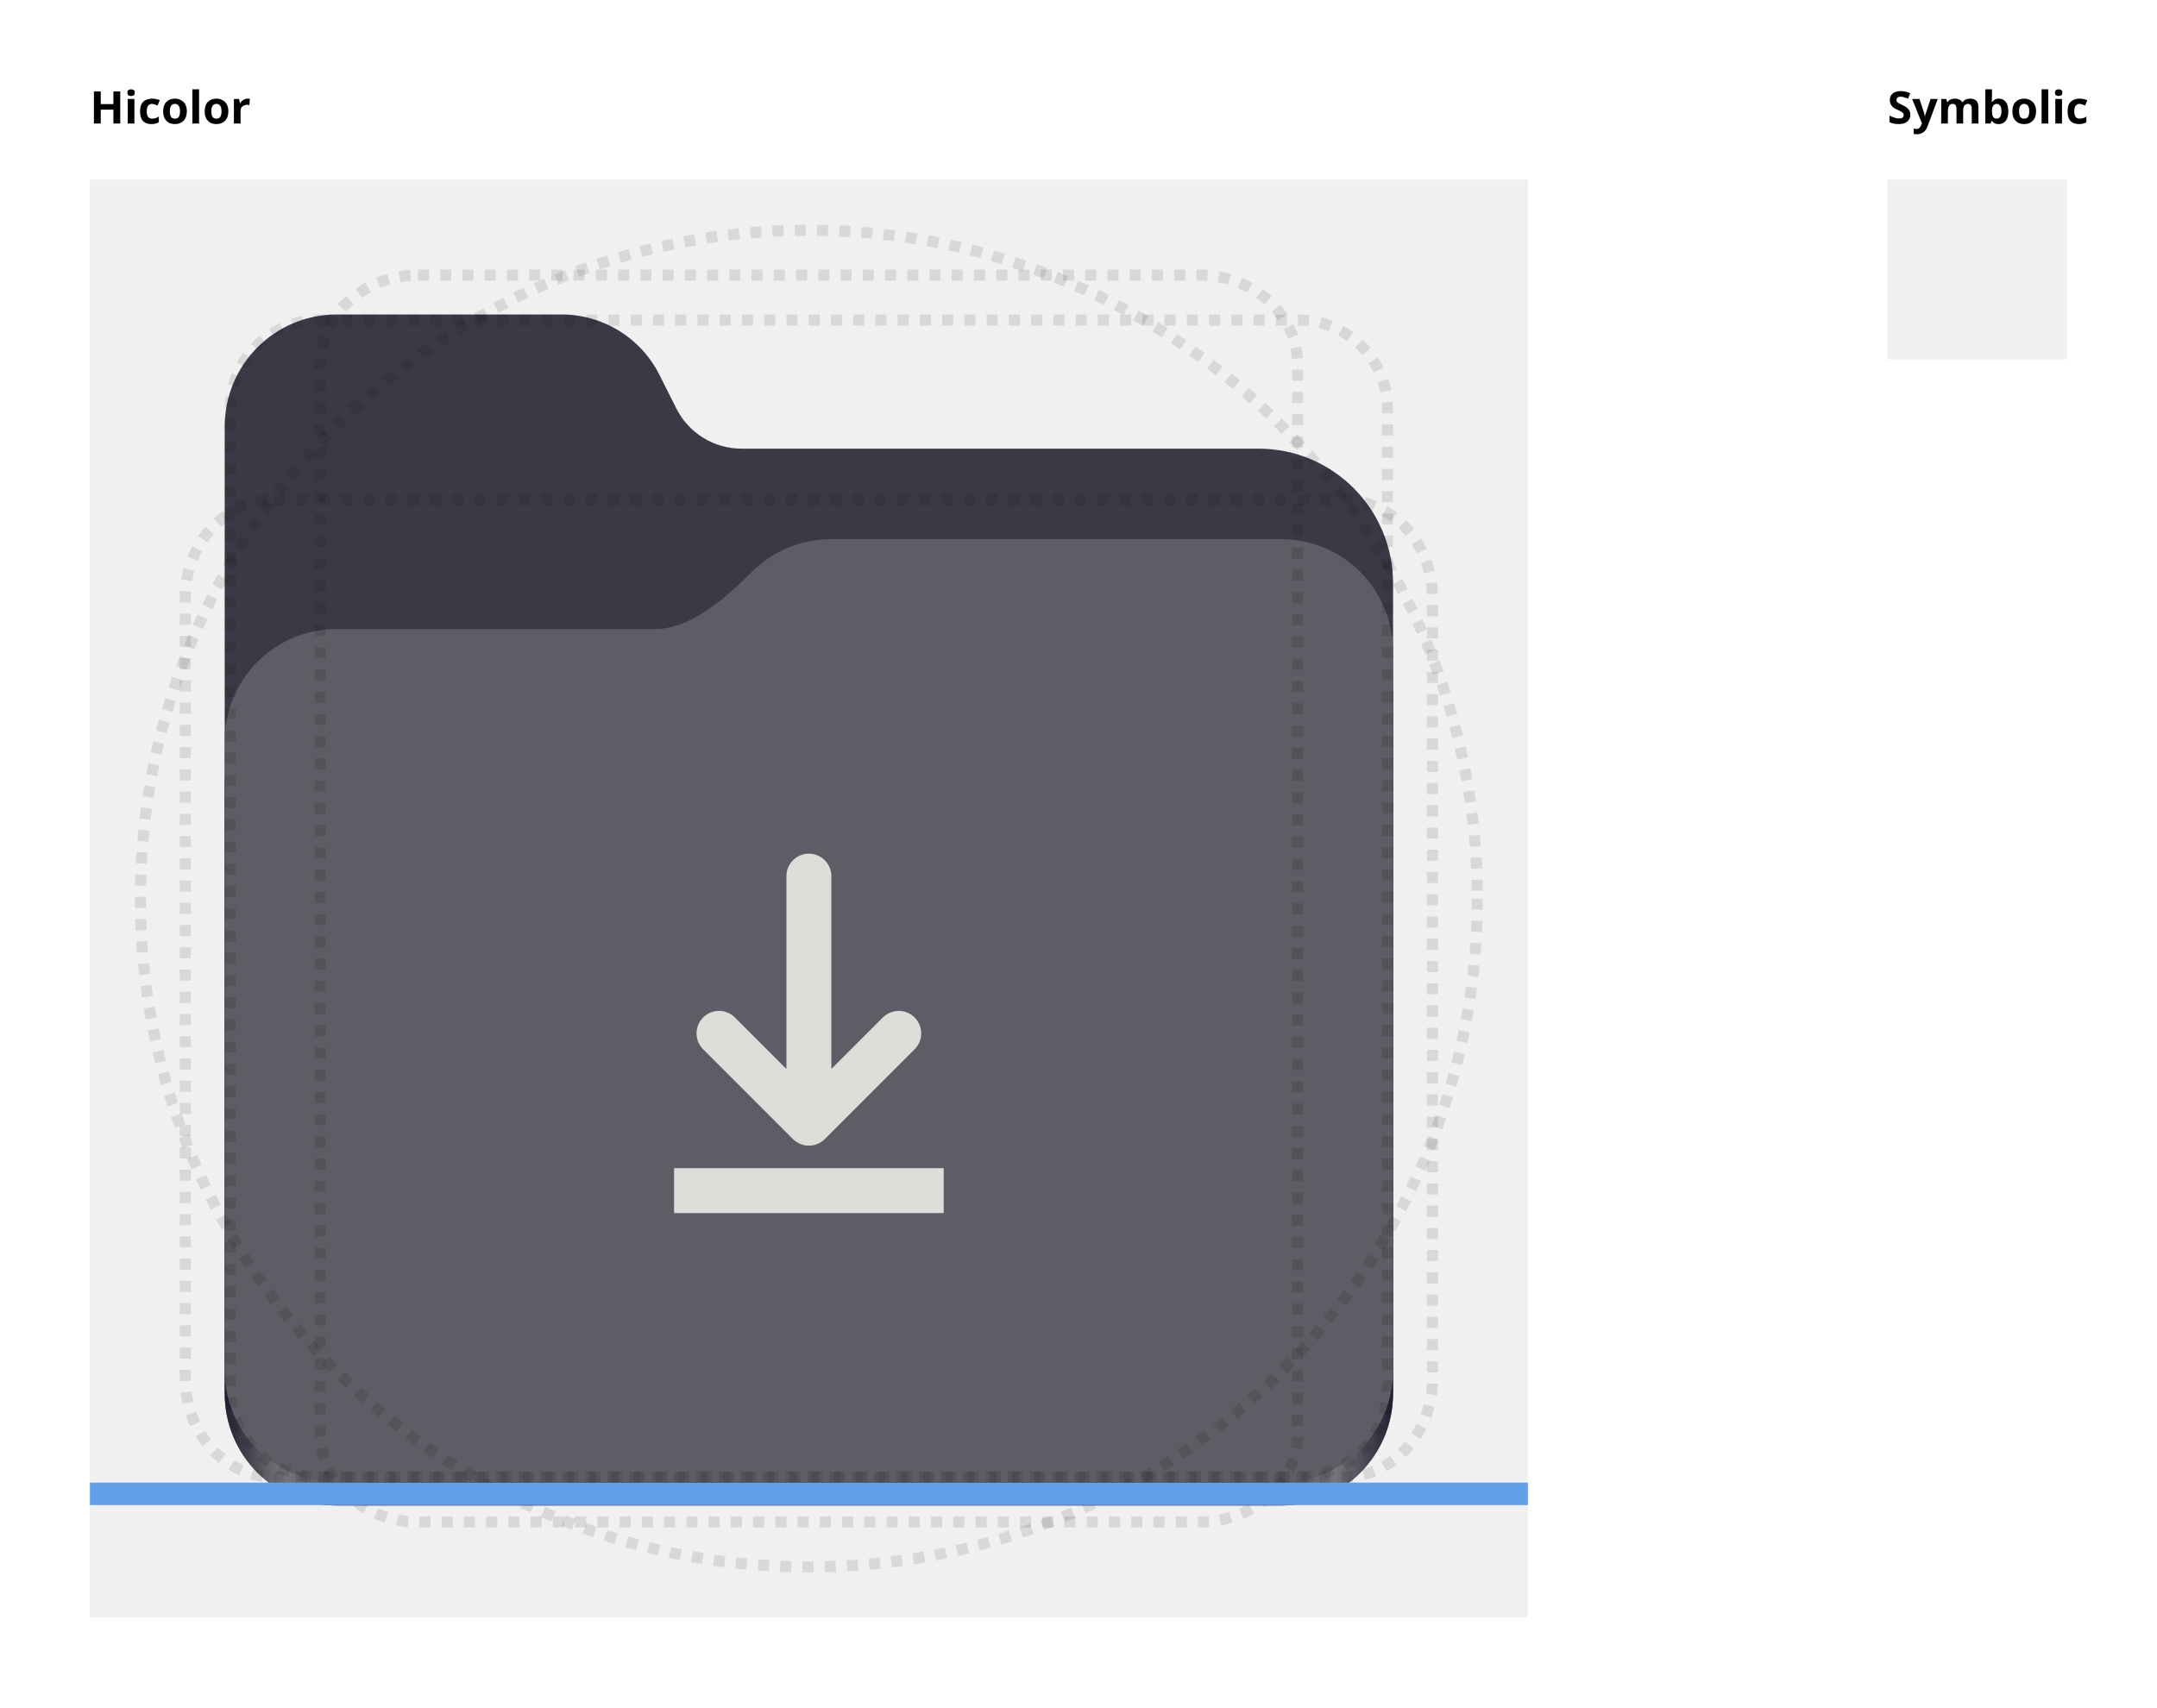
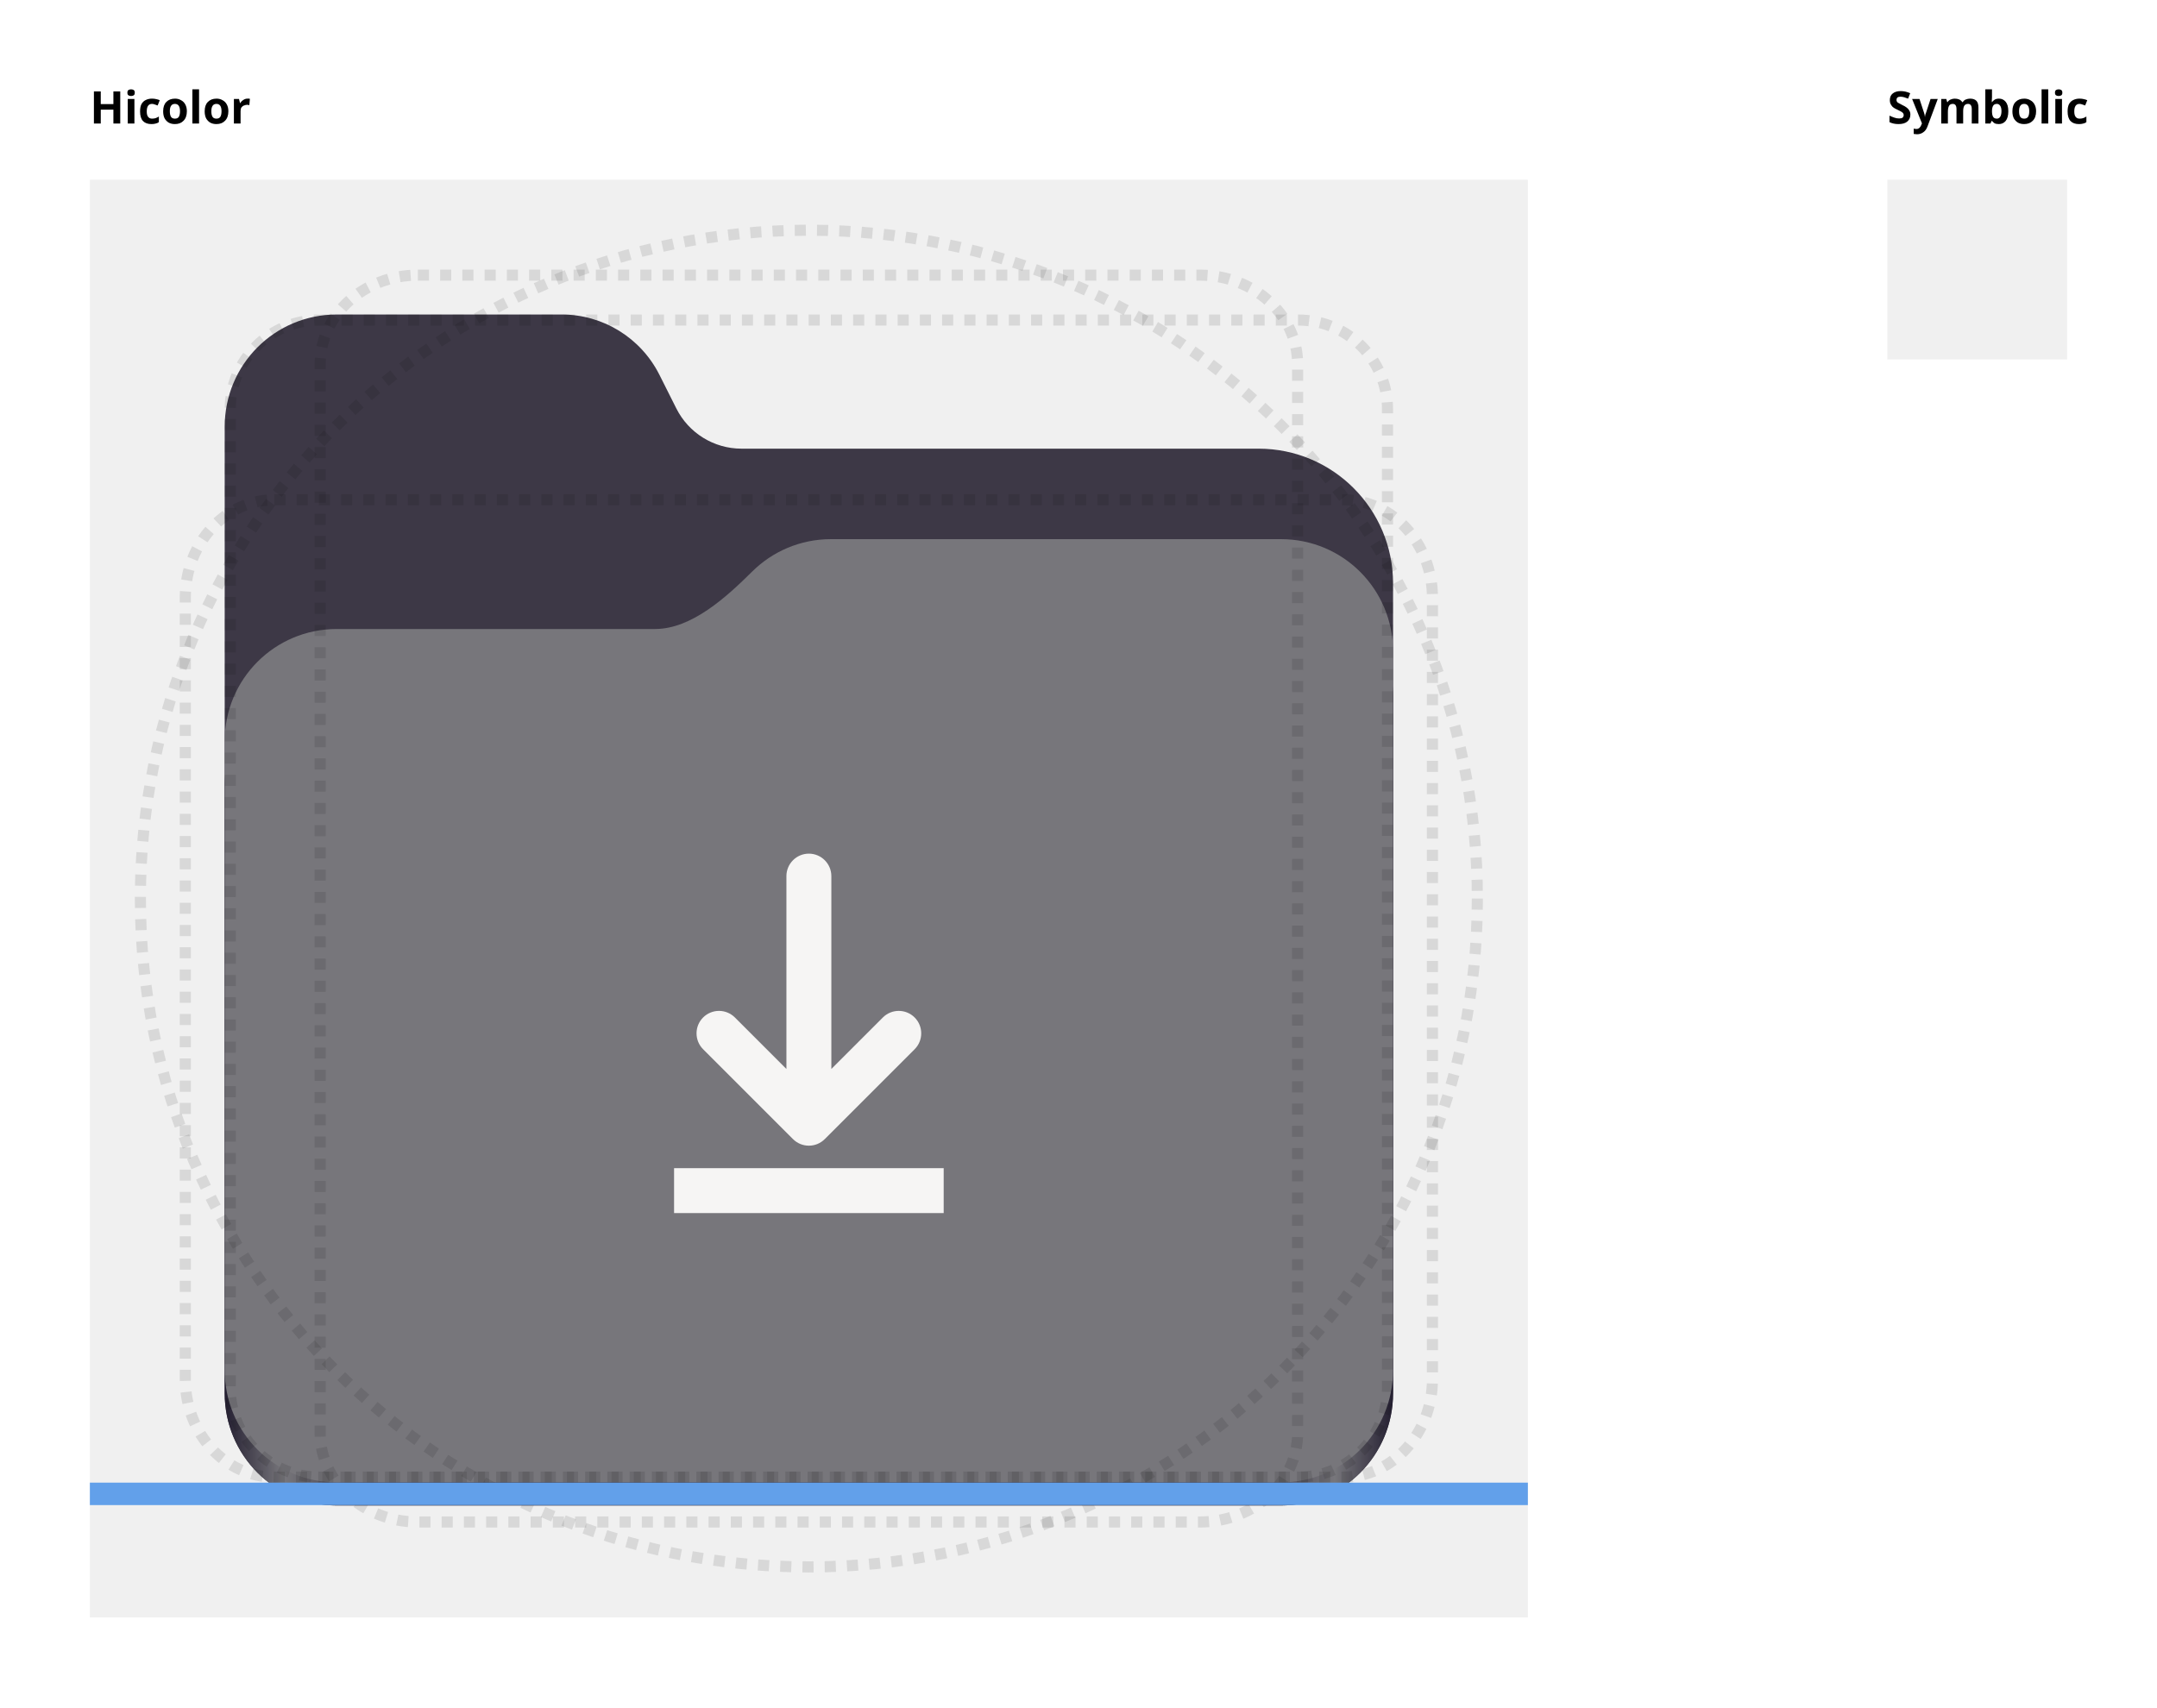
<svg xmlns="http://www.w3.org/2000/svg" xmlns:xlink="http://www.w3.org/1999/xlink" width="192" height="152" id="svg11300" version="1.0" style="display:inline;enable-background:new" viewBox="0 0 192 152" xml:space="preserve">
  <defs id="defs3">
    <linearGradient y2="236" x2="96" y1="236" x1="32" gradientTransform="translate(604.8168,170.5864)" gradientUnits="userSpaceOnUse" id="linearGradient1099" xlink:href="#linearGradient1036" />
    <linearGradient id="linearGradient1036">
      <stop id="stop1032" offset="0" style="stop-color:#d5d3cf;stop-opacity:1;" />
      <stop id="stop1034" offset="1" style="stop-color:#f6f5f4;stop-opacity:1" />
    </linearGradient>
    <radialGradient r="32" fy="-76" fx="-244" cy="-76" cx="-244" gradientTransform="matrix(0.8833333,0,0,0.8833333,-460.3502,463.1197)" gradientUnits="userSpaceOnUse" id="radialGradient1103" xlink:href="#linearGradient1069" />
    <linearGradient id="linearGradient1069">
      <stop id="stop1065" offset="0" style="stop-color:#d5d3cf;stop-opacity:1" />
      <stop id="stop1067-1" offset="1" style="stop-color:#949390;stop-opacity:1" />
    </linearGradient>
    <linearGradient gradientUnits="userSpaceOnUse" y2="232" x2="64" y1="262.5" x1="64" id="linearGradient1027" xlink:href="#linearGradient1025" gradientTransform="translate(-470.5864,432.8168)" />
    <linearGradient id="linearGradient1025">
      <stop id="stop1021" offset="0" style="stop-color:#9a9996;stop-opacity:1" />
      <stop id="stop1023" offset="1" style="stop-color:#77767b;stop-opacity:1" />
    </linearGradient>
    <clipPath clipPathUnits="userSpaceOnUse" id="clipPath1609-7">
      <path id="path1611-5" d="m 252,116 28,-28 v -8 h -36 v 36 z" style="fill:#e74747;stroke:none;stroke-width:0.25px;stroke-linecap:butt;stroke-linejoin:miter;stroke-opacity:1" />
    </clipPath>
    <linearGradient id="linearGradient1697">
-       <stop id="stop1685" offset="0" style="stop-color:#deddda;stop-opacity:1" />
+       <stop id="stop1685" offset="0" style="stop-color:#f6f5f4;stop-opacity:1" />
      <stop style="stop-color:#eeeeec;stop-opacity:1" offset="0.045" id="stop1687" />
-       <stop id="stop1689" offset="0.091" style="stop-color:#deddda;stop-opacity:1" />
-       <stop style="stop-color:#deddda;stop-opacity:1" offset="0.909" id="stop1691" />
+       <stop id="stop1689" offset="0.091" style="stop-color:#f6f5f4;stop-opacity:1" />
+       <stop style="stop-color:#f6f5f4;stop-opacity:1" offset="0.909" id="stop1691" />
      <stop id="stop1693" offset="0.955" style="stop-color:#eeeeec;stop-opacity:1" />
      <stop id="stop1695" offset="1" style="stop-color:#c0bfbc;stop-opacity:1" />
    </linearGradient>
    <clipPath clipPathUnits="userSpaceOnUse" id="clipPath1289">
      <path style="display:inline;opacity:1;vector-effect:none;fill:none;fill-opacity:1;stroke:#000000;stroke-width:4;stroke-linecap:round;stroke-linejoin:round;stroke-miterlimit:4;stroke-dasharray:none;stroke-dashoffset:0;stroke-opacity:1;marker:none;marker-start:none;marker-mid:none;marker-end:none;paint-order:normal;enable-background:new" d="m 64,-148 h 64 l 64,-64 64,64 h 192 c 17.728,0 32,14.272 32,32 v 288 c 0,17.728 -14.272,32 -32,32 H 256 l -64,-64 -64,64 H 64 C 46.272,204 32,189.728 32,172 v -288 c 0,-17.728 14.409,-34.199 32,-32 z" id="path1291" />
    </clipPath>
    <linearGradient id="paint3_linear-2-6-5" x2="1" gradientUnits="userSpaceOnUse" gradientTransform="matrix(0,6,-12,0,-64,209.9969)">
      <stop stop-color="#C01C27" id="stop91-0-7-4" />
      <stop offset="1" stop-color="#E01B24" id="stop93-2-5-7" />
    </linearGradient>
    <clipPath clipPathUnits="userSpaceOnUse" id="clipPath1609">
      <path id="path1611" d="m 252,116 28,-28 v -8 h -36 v 36 z" style="fill:#e74747;stroke:none;stroke-width:0.25px;stroke-linecap:butt;stroke-linejoin:miter;stroke-opacity:1" />
    </clipPath>
    <clipPath clipPathUnits="userSpaceOnUse" id="clipath_lpe_path-effect1303">
      <circle style="font-variation-settings:normal;display:block;opacity:1;vector-effect:none;fill:#77767b;fill-opacity:1;stroke:none;stroke-width:5.043;stroke-linecap:round;stroke-linejoin:miter;stroke-miterlimit:4;stroke-dasharray:none;stroke-dashoffset:0;stroke-opacity:1;marker:none;marker-start:none;marker-mid:none;marker-end:none;paint-order:normal;stop-color:#000000;stop-opacity:1" id="circle1305" cx="541.884" cy="647.726" r="73.976" />
    </clipPath>
    <linearGradient id="linearGradient1349">
      <stop style="stop-color:#9d9da1;stop-opacity:1" offset="0" id="stop1345" />
      <stop style="stop-color:#77767b;stop-opacity:0.95" offset="1" id="stop1347" />
    </linearGradient>
    <linearGradient id="linearGradient5980">
      <stop id="stop5978" offset="0" style="stop-color:#3d3846;stop-opacity:0;" />
      <stop id="stop5976" offset="1" style="stop-color:#3d3846;stop-opacity:0.252" />
    </linearGradient>
    <linearGradient id="linearGradient4117">
      <stop style="stop-color:#eae9e7;stop-opacity:1" offset="0" id="stop4111" />
      <stop id="stop4113" offset="0.649" style="stop-color:#b5b3ad;stop-opacity:1" />
      <stop style="stop-color:#fcfcfc;stop-opacity:1" offset="1" id="stop4115" />
    </linearGradient>
    <linearGradient id="linearGradient5477">
      <stop style="stop-color:#cacac9;stop-opacity:1" offset="0" id="stop5469" />
      <stop id="stop5471" offset="0.311" style="stop-color:#b0aeab;stop-opacity:0.941" />
      <stop style="stop-color:#6c6b66;stop-opacity:0.949" offset="0.688" id="stop5473" />
      <stop style="stop-color:#d6d6d4;stop-opacity:0.966" offset="1" id="stop5475" />
    </linearGradient>
    <linearGradient id="linearGradient6142">
      <stop style="stop-color:#ffffff;stop-opacity:1;" offset="0" id="stop6138" />
      <stop style="stop-color:#ffffff;stop-opacity:0;" offset="1" id="stop6140" />
    </linearGradient>
    <radialGradient xlink:href="#linearGradient1349" id="radialGradient783" gradientUnits="userSpaceOnUse" gradientTransform="matrix(0.9825404,0,0,0.9825404,-1.711874,16.29163)" cx="81.936" cy="33.185" fx="81.936" fy="33.185" r="57.276" />
    <radialGradient xlink:href="#linearGradient5980" id="radialGradient791" gradientUnits="userSpaceOnUse" gradientTransform="matrix(3.933225,-7.2858454e-7,6.4450347e-7,3.479318,-222.9252,-173.5546)" cx="76" cy="65.977" fx="76" fy="65.977" r="13.221" />
    <radialGradient xlink:href="#linearGradient4117" id="radialGradient799" gradientUnits="userSpaceOnUse" gradientTransform="matrix(2.815054,0.01105706,-0.01047197,2.666092,-242.36,-102.5032)" cx="134.309" cy="55.279" fx="134.309" fy="55.279" r="58.46" />
    <radialGradient xlink:href="#linearGradient5477" id="radialGradient809" gradientUnits="userSpaceOnUse" gradientTransform="matrix(4.900549,0.150428,-0.2360238,7.689032,-638.5353,-2206.847)" cx="183.525" cy="320.794" fx="183.525" fy="320.794" r="20.486" />
    <radialGradient xlink:href="#linearGradient6142" id="radialGradient821" gradientUnits="userSpaceOnUse" gradientTransform="matrix(37.75863,0,0,19.73921,-7268.898,-1304.003)" cx="197.719" cy="68.107" fx="197.719" fy="68.107" r="2.5" />
    <radialGradient xlink:href="#linearGradient6142" id="radialGradient833" gradientUnits="userSpaceOnUse" gradientTransform="matrix(37.75863,0,0,19.73921,-7375.666,-1304.003)" cx="197.747" cy="69.253" fx="197.747" fy="69.253" r="2.5" />
    <radialGradient xlink:href="#linearGradient1349" id="radialGradient841" gradientUnits="userSpaceOnUse" gradientTransform="matrix(0.9825404,0,0,0.9825404,-1.711874,16.29163)" cx="81.936" cy="33.185" fx="81.936" fy="33.185" r="57.276" />
    <radialGradient xlink:href="#linearGradient5980" id="radialGradient849" gradientUnits="userSpaceOnUse" gradientTransform="matrix(3.933225,-7.2858454e-7,6.4450347e-7,3.479318,-222.9252,-173.5546)" cx="76" cy="65.977" fx="76" fy="65.977" r="13.221" />
    <radialGradient xlink:href="#linearGradient4117" id="radialGradient857" gradientUnits="userSpaceOnUse" gradientTransform="matrix(2.815054,0.01105706,-0.01047197,2.666092,-242.36,-102.5032)" cx="134.309" cy="55.279" fx="134.309" fy="55.279" r="58.46" />
    <radialGradient xlink:href="#linearGradient5477" id="radialGradient867" gradientUnits="userSpaceOnUse" gradientTransform="matrix(4.900549,0.150428,-0.2360238,7.689032,-638.5353,-2206.847)" cx="183.525" cy="320.794" fx="183.525" fy="320.794" r="20.486" />
    <radialGradient xlink:href="#linearGradient6142" id="radialGradient879" gradientUnits="userSpaceOnUse" gradientTransform="matrix(37.75863,0,0,19.73921,-7268.898,-1304.003)" cx="197.719" cy="68.107" fx="197.719" fy="68.107" r="2.5" />
    <radialGradient xlink:href="#linearGradient6142" id="radialGradient891" gradientUnits="userSpaceOnUse" gradientTransform="matrix(37.75863,0,0,19.73921,-7375.666,-1304.003)" cx="197.747" cy="69.253" fx="197.747" fy="69.253" r="2.5" />
    <radialGradient xlink:href="#linearGradient1349" id="radialGradient3620" gradientUnits="userSpaceOnUse" gradientTransform="matrix(0.9825404,0,0,0.9825404,-1.711874,16.29163)" cx="81.936" cy="33.185" fx="81.936" fy="33.185" r="57.276" />
    <radialGradient xlink:href="#linearGradient5980" id="radialGradient3628" gradientUnits="userSpaceOnUse" gradientTransform="matrix(3.933225,-7.2858454e-7,6.4450347e-7,3.479318,-222.9252,-173.5546)" cx="76" cy="65.977" fx="76" fy="65.977" r="13.221" />
    <radialGradient xlink:href="#linearGradient4117" id="radialGradient3636" gradientUnits="userSpaceOnUse" gradientTransform="matrix(2.815054,0.01105706,-0.01047197,2.666092,-242.36,-102.5032)" cx="134.309" cy="55.279" fx="134.309" fy="55.279" r="58.46" />
    <radialGradient xlink:href="#linearGradient5477" id="radialGradient3646" gradientUnits="userSpaceOnUse" gradientTransform="matrix(4.900549,0.150428,-0.2360238,7.689032,-638.5353,-2206.847)" cx="183.525" cy="320.794" fx="183.525" fy="320.794" r="20.486" />
    <radialGradient xlink:href="#linearGradient6142" id="radialGradient3658" gradientUnits="userSpaceOnUse" gradientTransform="matrix(37.75863,0,0,19.73921,-7268.898,-1304.003)" cx="197.719" cy="68.107" fx="197.719" fy="68.107" r="2.5" />
    <radialGradient xlink:href="#linearGradient6142" id="radialGradient3670" gradientUnits="userSpaceOnUse" gradientTransform="matrix(37.75863,0,0,19.73921,-7375.666,-1304.003)" cx="197.747" cy="69.253" fx="197.747" fy="69.253" r="2.5" />
    <radialGradient xlink:href="#linearGradient1349" id="radialGradient3678" gradientUnits="userSpaceOnUse" gradientTransform="matrix(0.9825404,0,0,0.9825404,-1.711874,16.29163)" cx="81.936" cy="33.185" fx="81.936" fy="33.185" r="57.276" />
    <radialGradient xlink:href="#linearGradient5980" id="radialGradient3686" gradientUnits="userSpaceOnUse" gradientTransform="matrix(3.933225,-7.2858454e-7,6.4450347e-7,3.479318,-222.9252,-173.5546)" cx="76" cy="65.977" fx="76" fy="65.977" r="13.221" />
    <radialGradient xlink:href="#linearGradient4117" id="radialGradient3694" gradientUnits="userSpaceOnUse" gradientTransform="matrix(2.815054,0.01105706,-0.01047197,2.666092,-242.36,-102.5032)" cx="134.309" cy="55.279" fx="134.309" fy="55.279" r="58.46" />
    <radialGradient xlink:href="#linearGradient5477" id="radialGradient3704" gradientUnits="userSpaceOnUse" gradientTransform="matrix(4.900549,0.150428,-0.2360238,7.689032,-638.5353,-2206.847)" cx="183.525" cy="320.794" fx="183.525" fy="320.794" r="20.486" />
    <radialGradient xlink:href="#linearGradient6142" id="radialGradient3716" gradientUnits="userSpaceOnUse" gradientTransform="matrix(37.75863,0,0,19.73921,-7268.898,-1304.003)" cx="197.719" cy="68.107" fx="197.719" fy="68.107" r="2.5" />
    <radialGradient xlink:href="#linearGradient6142" id="radialGradient3728" gradientUnits="userSpaceOnUse" gradientTransform="matrix(37.75863,0,0,19.73921,-7375.666,-1304.003)" cx="197.747" cy="69.253" fx="197.747" fy="69.253" r="2.5" />
    <radialGradient xlink:href="#linearGradient1349" id="radialGradient8132" gradientUnits="userSpaceOnUse" gradientTransform="matrix(0.9825404,0,0,0.9825404,-1.711874,16.29163)" cx="81.936" cy="33.185" fx="81.936" fy="33.185" r="57.276" />
    <radialGradient xlink:href="#linearGradient5980" id="radialGradient8140" gradientUnits="userSpaceOnUse" gradientTransform="matrix(3.933225,-7.2858454e-7,6.4450347e-7,3.479318,-222.9252,-173.5546)" cx="76" cy="65.977" fx="76" fy="65.977" r="13.221" />
    <radialGradient xlink:href="#linearGradient4117" id="radialGradient8148" gradientUnits="userSpaceOnUse" gradientTransform="matrix(2.815054,0.01105706,-0.01047197,2.666092,-242.36,-102.5032)" cx="134.309" cy="55.279" fx="134.309" fy="55.279" r="58.46" />
    <radialGradient xlink:href="#linearGradient5477" id="radialGradient8158" gradientUnits="userSpaceOnUse" gradientTransform="matrix(4.900549,0.150428,-0.2360238,7.689032,-638.5353,-2206.847)" cx="183.525" cy="320.794" fx="183.525" fy="320.794" r="20.486" />
    <radialGradient xlink:href="#linearGradient6142" id="radialGradient8170" gradientUnits="userSpaceOnUse" gradientTransform="matrix(37.75863,0,0,19.73921,-7268.898,-1304.003)" cx="197.719" cy="68.107" fx="197.719" fy="68.107" r="2.5" />
    <radialGradient xlink:href="#linearGradient6142" id="radialGradient8182" gradientUnits="userSpaceOnUse" gradientTransform="matrix(37.75863,0,0,19.73921,-7375.666,-1304.003)" cx="197.747" cy="69.253" fx="197.747" fy="69.253" r="2.5" />
    <linearGradient xlink:href="#linearGradient6142" id="linearGradient8666" x1="1311.193" y1="-107.827" x2="1311.193" y2="-109.827" gradientUnits="userSpaceOnUse" gradientTransform="translate(0,4)" />
    <clipPath clipPathUnits="userSpaceOnUse" id="clipath_lpe_path-effect4888">
      <circle style="font-variation-settings:normal;display:none;opacity:1;vector-effect:none;fill:#77767b;fill-opacity:1;stroke:none;stroke-width:5.043;stroke-linecap:round;stroke-linejoin:miter;stroke-miterlimit:4;stroke-dasharray:none;stroke-dashoffset:0;stroke-opacity:1;marker:none;marker-start:none;marker-mid:none;marker-end:none;paint-order:normal;stop-color:#000000;stop-opacity:1" id="circle4894" cx="541.884" cy="647.726" r="73.976" />
      <path id="lpe_path-effect4888" style="font-variation-settings:normal;display:block;opacity:1;vector-effect:none;fill:#77767b;fill-opacity:1;stroke:none;stroke-width:5.043;stroke-linecap:round;stroke-linejoin:miter;stroke-miterlimit:4;stroke-dasharray:none;stroke-dashoffset:0;stroke-opacity:1;marker:none;marker-start:none;marker-mid:none;marker-end:none;paint-order:normal;stop-color:#000000;stop-opacity:1" class="powerclip" d="M 402.347,470.975 H 681.214 V 791.621 H 402.347 Z m 213.513,176.751 a 73.976,73.976 0 0 0 -73.976,-73.976 73.976,73.976 0 0 0 -73.976,73.976 73.976,73.976 0 0 0 73.976,73.976 73.976,73.976 0 0 0 73.976,-73.976 z" />
    </clipPath>
    <clipPath clipPathUnits="userSpaceOnUse" id="clipath_lpe_path-effect5163">
      <circle style="font-variation-settings:normal;display:none;opacity:1;vector-effect:none;fill:#77767b;fill-opacity:1;stroke:none;stroke-width:5.043;stroke-linecap:round;stroke-linejoin:miter;stroke-miterlimit:4;stroke-dasharray:none;stroke-dashoffset:0;stroke-opacity:1;marker:none;marker-start:none;marker-mid:none;marker-end:none;paint-order:normal;stop-color:#000000;stop-opacity:1" id="circle5169" cx="541.884" cy="647.726" r="73.976" />
      <path id="lpe_path-effect5163" style="font-variation-settings:normal;display:block;opacity:1;vector-effect:none;fill:#77767b;fill-opacity:1;stroke:none;stroke-width:5.043;stroke-linecap:round;stroke-linejoin:miter;stroke-miterlimit:4;stroke-dasharray:none;stroke-dashoffset:0;stroke-opacity:1;marker:none;marker-start:none;marker-mid:none;marker-end:none;paint-order:normal;stop-color:#000000;stop-opacity:1" class="powerclip" d="M 400.765,485.145 H 682.796 V 805.791 H 400.765 Z m 215.094,162.581 a 73.976,73.976 0 0 0 -73.976,-73.976 73.976,73.976 0 0 0 -73.976,73.976 73.976,73.976 0 0 0 73.976,73.976 73.976,73.976 0 0 0 73.976,-73.976 z" />
    </clipPath>
    <clipPath clipPathUnits="userSpaceOnUse" id="clipath_lpe_path-effect6171">
      <circle style="font-variation-settings:normal;display:none;opacity:1;vector-effect:none;fill:#77767b;fill-opacity:1;stroke:none;stroke-width:5.043;stroke-linecap:round;stroke-linejoin:miter;stroke-miterlimit:4;stroke-dasharray:none;stroke-dashoffset:0;stroke-opacity:1;marker:none;marker-start:none;marker-mid:none;marker-end:none;paint-order:normal;stop-color:#000000;stop-opacity:1" id="circle6177" cx="541.884" cy="647.726" r="73.976" />
      <path id="lpe_path-effect6171" style="font-variation-settings:normal;display:block;opacity:1;vector-effect:none;fill:#77767b;fill-opacity:1;stroke:none;stroke-width:5.043;stroke-linecap:round;stroke-linejoin:miter;stroke-miterlimit:4;stroke-dasharray:none;stroke-dashoffset:0;stroke-opacity:1;marker:none;marker-start:none;marker-mid:none;marker-end:none;paint-order:normal;stop-color:#000000;stop-opacity:1" class="powerclip" d="M 382.217,389.64 H 701.343 V 805.791 H 382.217 Z m 233.642,258.086 a 73.976,73.976 0 0 0 -73.976,-73.976 73.976,73.976 0 0 0 -73.976,73.976 73.976,73.976 0 0 0 73.976,73.976 73.976,73.976 0 0 0 73.976,-73.976 z" />
    </clipPath>
    <clipPath clipPathUnits="userSpaceOnUse" id="clipath_lpe_path-effect6198">
      <circle style="font-variation-settings:normal;display:none;opacity:1;vector-effect:none;fill:#77767b;fill-opacity:1;stroke:none;stroke-width:5.043;stroke-linecap:round;stroke-linejoin:miter;stroke-miterlimit:4;stroke-dasharray:none;stroke-dashoffset:0;stroke-opacity:1;marker:none;marker-start:none;marker-mid:none;marker-end:none;paint-order:normal;stop-color:#000000;stop-opacity:1" id="circle6204" cx="541.884" cy="647.726" r="73.976" />
      <path id="lpe_path-effect6198" style="font-variation-settings:normal;display:block;opacity:1;vector-effect:none;fill:#77767b;fill-opacity:1;stroke:none;stroke-width:5.043;stroke-linecap:round;stroke-linejoin:miter;stroke-miterlimit:4;stroke-dasharray:none;stroke-dashoffset:0;stroke-opacity:1;marker:none;marker-start:none;marker-mid:none;marker-end:none;paint-order:normal;stop-color:#000000;stop-opacity:1" class="powerclip" d="M 366.762,389.64 H 716.8 V 805.791 H 366.762 Z m 249.098,258.086 a 73.976,73.976 0 0 0 -73.976,-73.976 73.976,73.976 0 0 0 -73.976,73.976 73.976,73.976 0 0 0 73.976,73.976 73.976,73.976 0 0 0 73.976,-73.976 z" />
    </clipPath>
    <clipPath clipPathUnits="userSpaceOnUse" id="clipPath984">
      <circle style="font-variation-settings:normal;display:block;opacity:1;vector-effect:none;fill:#77767b;fill-opacity:1;stroke:none;stroke-width:5.043;stroke-linecap:round;stroke-linejoin:miter;stroke-miterlimit:4;stroke-dasharray:none;stroke-dashoffset:0;stroke-opacity:1;marker:none;marker-start:none;marker-mid:none;marker-end:none;paint-order:normal;stop-color:#000000;stop-opacity:1" id="circle986" cx="541.884" cy="647.726" r="73.976" />
    </clipPath>
    <linearGradient id="bg-gradient-2">
      <stop style="stop-color:#3584e4;stop-opacity:1" offset="0" id="stop13402" />
      <stop style="stop-color:#62a0ea;stop-opacity:1" offset="1" id="stop13404" />
    </linearGradient>
    <linearGradient xlink:href="#linearGradient2023-6" id="linearGradient2025-2" x1="2689.252" y1="-1106.803" x2="2918.07" y2="-1106.803" gradientUnits="userSpaceOnUse" />
    <linearGradient id="linearGradient2023-6">
      <stop style="stop-color:#241f31;stop-opacity:1;" offset="0" id="stop2019-1" />
      <stop style="stop-color:#77767b;stop-opacity:1;" offset="0.05" id="stop2795-8" />
      <stop style="stop-color:#3d3846;stop-opacity:1;" offset="0.12" id="stop2797-7" />
      <stop style="stop-color:#3d3846;stop-opacity:1;" offset="0.88" id="stop2793-9" />
      <stop style="stop-color:#77767b;stop-opacity:1;" offset="0.95" id="stop2791-2" />
      <stop style="stop-color:#241f31;stop-opacity:1;" offset="1" id="stop2021-0" />
    </linearGradient>
  </defs>
  <g id="layer1" style="display:inline" transform="translate(8,-156)">
    <g id="layer4" style="display:inline">
      <rect y="172" x="9.2651362e-08" height="128" width="128" id="hicolor" style="display:inline;overflow:visible;visibility:visible;fill:#f0f0f0;fill-opacity:0;fill-rule:nonzero;stroke:none;stroke-width:0.5;marker:none;enable-background:accumulate" />
      <rect style="display:inline;overflow:visible;visibility:visible;fill:#f0f0f0;fill-opacity:0;fill-rule:nonzero;stroke:none;stroke-width:0.5;marker:none;enable-background:accumulate" id="symbolic" width="16" height="16" x="160" y="172" />
    </g>
    <g id="layer2" style="display:inline">
      <g style="display:inline;fill:#000000;enable-background:new" transform="matrix(7.991171,0,0,8.003641,-167.7909,-4846.078)" id="g12027" />
      <rect style="display:inline;overflow:visible;visibility:visible;fill:#f0f0f0;fill-opacity:1;fill-rule:nonzero;stroke:none;stroke-width:0.5;marker:none;enable-background:accumulate" id="128" width="128" height="128" x="9.2651362e-08" y="172" />
      <g id="g883" style="fill:none;fill-opacity:0.251;stroke:#a579b3;stroke-opacity:1" transform="translate(-24,24)" />
      <g id="g900" style="fill:none;fill-opacity:0.251;stroke:#a579b3;stroke-opacity:1" transform="translate(-24,24)" />
      <rect y="172" x="160" height="16" width="16" id="16" style="display:inline;overflow:visible;visibility:visible;fill:#f0f0f0;fill-opacity:1;fill-rule:nonzero;stroke:none;stroke-width:0.5;marker:none;enable-background:accumulate" />
      <text xml:space="preserve" style="font-style:normal;font-variant:normal;font-weight:bold;font-stretch:normal;font-size:4px;line-height:125%;font-family:Cantarell;-inkscape-font-specification:'Cantarell, Bold';text-align:start;writing-mode:lr-tb;text-anchor:start;display:inline;fill:#000000;fill-opacity:1;stroke:none;stroke-width:0.333;enable-background:new" x="0" y="167" id="text863">
        <tspan style="font-size:4px;stroke-width:0.333" id="tspan861" x="0" y="167">Hicolor</tspan>
      </text>
      <text id="text867" y="167" x="160" style="font-style:normal;font-variant:normal;font-weight:bold;font-stretch:normal;font-size:4px;line-height:125%;font-family:Cantarell;-inkscape-font-specification:'Cantarell, Bold';text-align:start;writing-mode:lr-tb;text-anchor:start;display:inline;fill:#000000;fill-opacity:1;stroke:none;stroke-width:0.333;enable-background:new" xml:space="preserve">
        <tspan y="167" x="160" id="tspan865" style="font-size:4px;stroke-width:0.333">Symbolic</tspan>
      </text>
    </g>
    <g id="layer9" style="display:inline" />
    <g id="g824-6" transform="matrix(0.1744994,0,0,0.1744994,82.26277,442.1759)" style="display:inline;stroke-width:1.264;enable-background:new">
      <g id="g973-1" clip-path="url(#clipath_lpe_path-effect4888)" transform="matrix(0.3623406,0,0,0.3623406,2607.352,-1374.265)" style="stroke-width:0.986">
-         <path style="font-variation-settings:normal;opacity:1;vector-effect:none;fill:#5e5c64;fill-opacity:1;stroke:none;stroke-width:4.974;stroke-linecap:round;stroke-linejoin:miter;stroke-miterlimit:4;stroke-dasharray:none;stroke-dashoffset:0;stroke-opacity:1;marker:none;marker-start:none;marker-mid:none;marker-end:none;paint-order:normal;stop-color:#000000;stop-opacity:1" id="rect257-7" width="268.867" height="310.646" x="407.347" y="475.975" rx="20.201" ry="20.673" d="m 427.547,475.975 h 228.466 c 11.191,0 20.201,9.22 20.201,20.673 v 269.299 c 0,11.453 -9.01,20.673 -20.201,20.673 H 427.547 c -11.191,0 -20.201,-9.22 -20.201,-20.673 V 496.649 c 0,-11.453 9.01,-20.673 20.201,-20.673 z" />
+         <path style="font-variation-settings:normal;opacity:1;vector-effect:none;fill:#77767b;fill-opacity:1;stroke:none;stroke-width:4.974;stroke-linecap:round;stroke-linejoin:miter;stroke-miterlimit:4;stroke-dasharray:none;stroke-dashoffset:0;stroke-opacity:1;marker:none;marker-start:none;marker-mid:none;marker-end:none;paint-order:normal;stop-color:#000000;stop-opacity:1" id="rect257-7" width="268.867" height="310.646" x="407.347" y="475.975" rx="20.201" ry="20.673" d="m 427.547,475.975 h 228.466 c 11.191,0 20.201,9.22 20.201,20.673 v 269.299 c 0,11.453 -9.01,20.673 -20.201,20.673 H 427.547 c -11.191,0 -20.201,-9.22 -20.201,-20.673 V 496.649 c 0,-11.453 9.01,-20.673 20.201,-20.673 z" />
        <path style="font-variation-settings:normal;display:inline;vector-effect:none;fill:#434348;fill-opacity:1;stroke:none;stroke-width:0.249;stroke-linecap:round;stroke-linejoin:miter;stroke-miterlimit:4;stroke-dasharray:none;stroke-dashoffset:0;stroke-opacity:1;-inkscape-stroke:none;marker:none;marker-start:none;marker-mid:none;marker-end:none;paint-order:normal;enable-background:new;stop-color:#000000" id="rect9829" width="268.867" height="74.188" x="407.347" y="647.524" d="M 407.347,647.524 H 676.214 v 74.188 H 407.347 Z" />
      </g>
      <g transform="matrix(0.6596291,0,0,0.6596291,2067.515,-1275.499)" style="display:inline;stroke-width:0.959;enable-background:new" id="g65-2">
        <path style="display:inline;opacity:1;vector-effect:none;fill:#3d3846;fill-opacity:1;stroke:none;stroke-width:0.048px;stroke-linecap:butt;stroke-linejoin:miter;stroke-miterlimit:4;stroke-dasharray:none;stroke-dashoffset:0;stroke-opacity:1;marker:none;marker-start:none;marker-mid:none;marker-end:none;paint-order:normal;enable-background:new" d="M 1302.786,-65.491 V 211.824 a 17.929,17.929 135 0 1 -17.929,17.929 l -337.715,0 A 17.929,17.929 45 0 1 929.214,211.824 V -65.491 a 17.929,17.929 135 0 1 17.929,-17.929 h 337.715 a 17.929,17.929 45 0 1 17.929,17.929 z" id="path63-0" />
      </g>
      <rect style="fill:#1c71d8;fill-opacity:1;stroke:none;stroke-width:0.573;stroke-linecap:round;stop-color:#000000" id="rect1457-2" width="234.958" height="194.843" x="2686.182" y="-1324.795" rx="5.801" ry="5.801" />
    </g>
    <g id="g5159" transform="matrix(0.1217438,0,0,0.1217438,229.6717,444.9832)" style="display:inline;stroke-width:1.264;enable-background:new">
      <g id="g5151" clip-path="url(#clipath_lpe_path-effect5163)" transform="matrix(0.3623406,0,0,0.3623406,2607.352,-1374.265)" style="stroke-width:0.986">
-         <path style="font-variation-settings:normal;opacity:1;vector-effect:none;fill:#5e5c64;fill-opacity:1;stroke:none;stroke-width:4.974;stroke-linecap:round;stroke-linejoin:miter;stroke-miterlimit:4;stroke-dasharray:none;stroke-dashoffset:0;stroke-opacity:1;marker:none;marker-start:none;marker-mid:none;marker-end:none;paint-order:normal;stop-color:#000000;stop-opacity:1" id="path5147" width="272.03" height="310.646" x="405.765" y="490.145" rx="20.438" ry="20.673" d="m 426.204,490.145 h 231.153 c 11.323,0 20.438,9.22 20.438,20.673 v 269.299 c 0,11.453 -9.116,20.673 -20.438,20.673 H 426.204 c -11.323,0 -20.438,-9.22 -20.438,-20.673 V 510.818 c 0,-11.453 9.116,-20.673 20.438,-20.673 z" />
+         <path style="font-variation-settings:normal;opacity:1;vector-effect:none;fill:#77767b;fill-opacity:1;stroke:none;stroke-width:4.974;stroke-linecap:round;stroke-linejoin:miter;stroke-miterlimit:4;stroke-dasharray:none;stroke-dashoffset:0;stroke-opacity:1;marker:none;marker-start:none;marker-mid:none;marker-end:none;paint-order:normal;stop-color:#000000;stop-opacity:1" id="path5147" width="272.03" height="310.646" x="405.765" y="490.145" rx="20.438" ry="20.673" d="m 426.204,490.145 h 231.153 c 11.323,0 20.438,9.22 20.438,20.673 v 269.299 c 0,11.453 -9.116,20.673 -20.438,20.673 H 426.204 c -11.323,0 -20.438,-9.22 -20.438,-20.673 V 510.818 c 0,-11.453 9.116,-20.673 20.438,-20.673 z" />
        <path style="font-variation-settings:normal;opacity:1;vector-effect:none;fill:#434348;fill-opacity:1;stroke:none;stroke-width:0.044;stroke-linecap:round;stroke-linejoin:miter;stroke-miterlimit:4;stroke-dasharray:none;stroke-dashoffset:0;stroke-opacity:1;-inkscape-stroke:none;marker:none;marker-start:none;marker-mid:none;marker-end:none;paint-order:normal;stop-color:#000000;stop-opacity:1" id="rect9154" width="271.478" height="58.952" x="405.87" y="650.822" d="m 405.87,650.822 h 271.478 v 58.952 H 405.87 Z" />
      </g>
      <g transform="matrix(0.6596291,0,0,0.6596291,2067.515,-1275.499)" style="display:inline;stroke-width:0.959;enable-background:new" id="g5155">
        <path style="display:inline;opacity:1;vector-effect:none;fill:#3d3846;fill-opacity:1;stroke:none;stroke-width:0.048px;stroke-linecap:butt;stroke-linejoin:miter;stroke-miterlimit:4;stroke-dasharray:none;stroke-dashoffset:0;stroke-opacity:1;marker:none;marker-start:none;marker-mid:none;marker-end:none;paint-order:normal;enable-background:new" d="M 1302.786,-58.985 V 203.456 a 24.434,24.434 135 0 1 -24.434,24.434 l -324.703,0 A 24.434,24.434 45 0 1 929.214,203.456 V -58.985 a 24.434,24.434 135 0 1 24.434,-24.434 h 324.703 a 24.434,24.434 45 0 1 24.434,24.434 z" id="path5153" />
      </g>
      <rect style="fill:#1c71d8;fill-opacity:1;stroke:none;stroke-width:0.559;stroke-linecap:round;stop-color:#000000" id="rect5157" width="229.991" height="188.921" x="2688.666" y="-1322.312" rx="7.298" ry="7.298" />
    </g>
    <g id="g6167" transform="matrix(0.08927877,0,0,0.08927877,315.6926,450.7877)" style="display:inline;stroke-width:1.264;enable-background:new">
      <g id="g6159" clip-path="url(#clipath_lpe_path-effect6171)" transform="matrix(0.3623406,0,0,0.3623406,2607.352,-1374.265)" style="stroke-width:0.986">
-         <path style="font-variation-settings:normal;opacity:1;vector-effect:none;fill:#5e5c64;fill-opacity:1;stroke:none;stroke-width:4.974;stroke-linecap:round;stroke-linejoin:miter;stroke-miterlimit:4;stroke-dasharray:none;stroke-dashoffset:0;stroke-opacity:1;marker:none;marker-start:none;marker-mid:none;marker-end:none;paint-order:normal;stop-color:#000000;stop-opacity:1" id="path6155" width="309.125" height="310.646" x="387.217" y="490.145" rx="23.226" ry="20.673" d="m 410.443,490.145 h 262.674 c 12.867,0 23.226,9.22 23.226,20.673 v 269.299 c 0,11.453 -10.359,20.673 -23.226,20.673 h -262.674 c -12.867,0 -23.226,-9.22 -23.226,-20.673 V 510.818 c 0,-11.453 10.359,-20.673 23.226,-20.673 z" />
+         <path style="font-variation-settings:normal;opacity:1;vector-effect:none;fill:#77767b;fill-opacity:1;stroke:none;stroke-width:4.974;stroke-linecap:round;stroke-linejoin:miter;stroke-miterlimit:4;stroke-dasharray:none;stroke-dashoffset:0;stroke-opacity:1;marker:none;marker-start:none;marker-mid:none;marker-end:none;paint-order:normal;stop-color:#000000;stop-opacity:1" id="path6155" width="309.125" height="310.646" x="387.217" y="490.145" rx="23.226" ry="20.673" d="m 410.443,490.145 h 262.674 c 12.867,0 23.226,9.22 23.226,20.673 v 269.299 c 0,11.453 -10.359,20.673 -23.226,20.673 h -262.674 c -12.867,0 -23.226,-9.22 -23.226,-20.673 V 510.818 c 0,-11.453 10.359,-20.673 23.226,-20.673 z" />
        <path style="fill:#434348;fill-opacity:1;stroke-width:0.986;stroke-linecap:round;stop-color:#000000" id="path6157" width="309.125" height="310.646" x="387.217" y="394.64" rx="0" ry="0" d="M 387.217,394.64 H 696.343 V 705.286 H 387.217 Z" />
      </g>
      <g transform="matrix(0.6596291,0,0,0.6596291,2067.515,-1275.499)" style="display:inline;stroke-width:0.959;enable-background:new" id="g6163">
        <path style="display:inline;opacity:1;vector-effect:none;fill:#3d3846;fill-opacity:1;stroke:none;stroke-width:0.047px;stroke-linecap:butt;stroke-linejoin:miter;stroke-miterlimit:4;stroke-dasharray:none;stroke-dashoffset:0;stroke-opacity:1;marker:none;marker-start:none;marker-mid:none;marker-end:none;paint-order:normal;enable-background:new" d="M 1302.786,-50.065 V 188.876 a 33.355,33.355 135 0 1 -33.355,33.355 H 962.569 A 33.355,33.355 45 0 1 929.214,188.876 V -50.065 a 33.355,33.355 135 0 1 33.355,-33.355 l 306.863,0 a 33.355,33.355 45 0 1 33.355,33.355 z" id="path6161" />
      </g>
      <rect style="fill:#1c71d8;fill-opacity:1;stroke:none;stroke-width:0.537;stroke-linecap:round;stop-color:#000000" id="rect6165" width="224.017" height="179.214" x="2691.652" y="-1319.325" rx="9.913" ry="9.913" />
    </g>
    <g id="g6194" transform="matrix(0.06493001,0,0,0.06493001,380.9583,461.3911)" style="display:inline;stroke-width:1.264;enable-background:new">
      <g id="g6186" clip-path="url(#clipath_lpe_path-effect6198)" transform="matrix(0.3623406,0,0,0.3623406,2607.352,-1374.265)" style="stroke-width:0.986">
-         <path style="font-variation-settings:normal;opacity:1;vector-effect:none;fill:#5e5c64;fill-opacity:1;stroke:none;stroke-width:4.974;stroke-linecap:round;stroke-linejoin:miter;stroke-miterlimit:4;stroke-dasharray:none;stroke-dashoffset:0;stroke-opacity:1;marker:none;marker-start:none;marker-mid:none;marker-end:none;paint-order:normal;stop-color:#000000;stop-opacity:1" id="path6182" width="340.038" height="310.646" x="371.762" y="490.145" rx="25.548" ry="20.673" d="m 397.31,490.145 h 288.942 c 14.154,0 25.548,9.22 25.548,20.673 v 269.299 c 0,11.453 -11.394,20.673 -25.548,20.673 H 397.31 c -14.154,0 -25.548,-9.22 -25.548,-20.673 V 510.818 c 0,-11.453 11.394,-20.673 25.548,-20.673 z" />
+         <path style="font-variation-settings:normal;opacity:1;vector-effect:none;fill:#77767b;fill-opacity:1;stroke:none;stroke-width:4.974;stroke-linecap:round;stroke-linejoin:miter;stroke-miterlimit:4;stroke-dasharray:none;stroke-dashoffset:0;stroke-opacity:1;marker:none;marker-start:none;marker-mid:none;marker-end:none;paint-order:normal;stop-color:#000000;stop-opacity:1" id="path6182" width="340.038" height="310.646" x="371.762" y="490.145" rx="25.548" ry="20.673" d="m 397.31,490.145 h 288.942 c 14.154,0 25.548,9.22 25.548,20.673 v 269.299 c 0,11.453 -11.394,20.673 -25.548,20.673 H 397.31 c -14.154,0 -25.548,-9.22 -25.548,-20.673 V 510.818 c 0,-11.453 11.394,-20.673 25.548,-20.673 z" />
        <path style="fill:#434348;fill-opacity:1;stroke-width:0.986;stroke-linecap:round;stop-color:#000000" id="path6184" width="340.038" height="310.646" x="371.762" y="394.64" rx="0" ry="0" d="M 371.762,394.64 H 711.8 V 705.286 H 371.762 Z" />
      </g>
      <g transform="matrix(0.6596291,0,0,0.6596291,2067.515,-1275.499)" style="display:inline;stroke-width:0.959;enable-background:new" id="g6190">
        <path style="display:inline;opacity:1;vector-effect:none;fill:#3d3846;fill-opacity:1;stroke:none;stroke-width:0.047px;stroke-linecap:butt;stroke-linejoin:miter;stroke-miterlimit:4;stroke-dasharray:none;stroke-dashoffset:0;stroke-opacity:1;marker:none;marker-start:none;marker-mid:none;marker-end:none;paint-order:normal;enable-background:new" d="M 1302.786,-38.186 V 174.873 a 45.234,45.234 135 0 1 -45.234,45.234 H 974.448 a 45.234,45.234 45 0 1 -45.234,-45.234 l 0,-213.059 A 45.234,45.234 135 0 1 974.448,-83.42 H 1257.552 a 45.234,45.234 45 0 1 45.234,45.234 z" id="path6188" />
      </g>
      <rect style="fill:#1c71d8;fill-opacity:1;stroke:none;stroke-width:0.512;stroke-linecap:round;stop-color:#000000" id="rect6192" width="215.617" height="169.413" x="2695.853" y="-1315.124" rx="14.66" ry="14.66" />
    </g>
    <g id="g824" transform="matrix(0.4545101,0,0,0.4555215,-1210.292,788.1726)" style="display:inline;stroke-width:1.264;enable-background:new">
      <g id="g760-7" style="display:inline;stroke-width:1.264;enable-background:new">
        <path id="rect1135-5" style="fill:#3d3846;fill-opacity:1;stroke-width:8.791;stroke-linecap:round;stop-color:#000000" d="m 2711.206,-1326.332 c -12.162,0 -21.954,9.791 -21.954,21.953 v 188.867 c 0,12.162 9.793,21.953 21.954,21.953 h 184.909 c 12.162,0 21.954,-9.791 21.954,-21.953 v -158.255 a 26.343,26.343 45 0 0 -26.343,-26.343 h -101.266 a 14.284,14.284 31.639 0 1 -12.758,-7.861 l -3.308,-6.57 a 21.426,21.426 31.639 0 0 -19.137,-11.791 z" />
        <path id="path1953-9" style="fill:url(#linearGradient2025-2);fill-opacity:1;stroke-width:8.791;stroke-linecap:round;stop-color:#000000" d="m 2808.014,-1273.645 c -6.043,0 -11.502,2.418 -15.465,6.343 -5.003,4.955 -11.848,11.22 -18.994,11.22 h -62.349 c -12.162,0 -21.954,9.791 -21.954,21.953 v 118.618 c 0,12.162 9.793,21.953 21.954,21.953 h 184.909 c 12.162,0 21.954,-9.791 21.954,-21.953 v -105.446 -13.172 -17.562 c 0,-12.162 -9.793,-21.953 -21.954,-21.953 z" />
-         <path id="rect1586-2" style="fill:#5e5c64;fill-opacity:1;stroke-width:8.791;stroke-linecap:round;stop-color:#000000" d="m 2808.014,-1282.426 c -6.043,0 -11.502,2.418 -15.465,6.343 -5.003,4.955 -11.848,11.22 -18.994,11.22 h -62.349 c -12.162,0 -21.954,9.791 -21.954,21.953 v 122.887 c 0,12.162 9.793,21.953 21.954,21.953 h 184.909 c 12.162,0 21.954,-9.791 21.954,-21.953 v -109.715 -13.172 -17.562 c 0,-12.162 -9.793,-21.953 -21.954,-21.953 z" />
-       </g>
-       <path d="m 2803.661,-1220.958 c -2.424,0 -4.4,1.972 -4.4,4.39 v 37.697 l -10.09,-10.067 c -0.825,-0.823 -1.942,-1.286 -3.111,-1.286 -1.169,0 -2.286,0.463 -3.111,1.286 -1.719,1.715 -1.719,4.494 0,6.209 l 17.601,17.562 c 1.719,1.715 4.503,1.715 6.222,0 l 17.601,-17.562 c 1.719,-1.715 1.719,-4.494 0,-6.209 -1.719,-1.715 -4.503,-1.715 -6.222,0 l -10.09,10.067 v -37.697 c 0,-2.418 -1.977,-4.39 -4.4,-4.39 z m -26.402,61.468 v 8.781 h 52.804 v -8.781 z m 0,0" fill="#2e3436" id="path5986" style="fill:#deddda;fill-opacity:1;stroke-width:5.557" />
+         <path id="rect1586-2" style="fill:#77767b;fill-opacity:1;stroke-width:8.791;stroke-linecap:round;stop-color:#000000" d="m 2808.014,-1282.426 c -6.043,0 -11.502,2.418 -15.465,6.343 -5.003,4.955 -11.848,11.22 -18.994,11.22 h -62.349 c -12.162,0 -21.954,9.791 -21.954,21.953 v 122.887 c 0,12.162 9.793,21.953 21.954,21.953 h 184.909 c 12.162,0 21.954,-9.791 21.954,-21.953 v -109.715 -13.172 -17.562 c 0,-12.162 -9.793,-21.953 -21.954,-21.953 z" />
+       </g>
+       <path d="m 2803.661,-1220.958 c -2.424,0 -4.4,1.972 -4.4,4.39 v 37.697 l -10.09,-10.067 c -0.825,-0.823 -1.942,-1.286 -3.111,-1.286 -1.169,0 -2.286,0.463 -3.111,1.286 -1.719,1.715 -1.719,4.494 0,6.209 l 17.601,17.562 c 1.719,1.715 4.503,1.715 6.222,0 l 17.601,-17.562 c 1.719,-1.715 1.719,-4.494 0,-6.209 -1.719,-1.715 -4.503,-1.715 -6.222,0 l -10.09,10.067 v -37.697 c 0,-2.418 -1.977,-4.39 -4.4,-4.39 z m -26.402,61.468 v 8.781 h 52.804 v -8.781 z m 0,0" fill="#2e3436" id="path5986" style="fill:#f6f5f4;fill-opacity:1;stroke-width:5.557" />
    </g>
    <g id="layer3" style="display:inline">
      <circle cx="64" cy="236" r="59.504" id="circle2892" style="display:inline;opacity:0.1;vector-effect:none;fill:none;fill-opacity:1;stroke:#000000;stroke-width:0.99;stroke-linecap:butt;stroke-linejoin:miter;stroke-miterlimit:4;stroke-dasharray:0.99, 0.99;stroke-dashoffset:0;stroke-opacity:1;marker:none;marker-start:none;marker-mid:none;marker-end:none;paint-order:normal;enable-background:new" />
      <rect ry="7.929" rx="8.701" y="180.495" x="20.495" height="111.01" width="87.01" id="rect2894" style="display:inline;opacity:0.1;vector-effect:none;fill:none;fill-opacity:1;stroke:#000000;stroke-width:0.99;stroke-linecap:butt;stroke-linejoin:miter;stroke-miterlimit:4;stroke-dasharray:0.99, 0.99;stroke-dashoffset:0;stroke-opacity:1;marker:none;marker-start:none;marker-mid:none;marker-end:none;paint-order:normal;enable-background:new" />
      <rect ry="7.924" rx="7.924" y="184.495" x="12.495" height="103.01" width="103.01" id="rect2896" style="display:inline;opacity:0.1;vector-effect:none;fill:none;fill-opacity:1;stroke:#000000;stroke-width:0.99;stroke-linecap:butt;stroke-linejoin:miter;stroke-miterlimit:4;stroke-dasharray:0.99, 0.99;stroke-dashoffset:0;stroke-opacity:1;marker:none;marker-start:none;marker-mid:none;marker-end:none;paint-order:normal;enable-background:new" />
      <rect ry="8.701" rx="7.929" y="200.495" x="8.495" height="87.01" width="111.01" id="rect2898" style="display:inline;opacity:0.1;vector-effect:none;fill:none;fill-opacity:1;stroke:#000000;stroke-width:0.99;stroke-linecap:butt;stroke-linejoin:miter;stroke-miterlimit:4;stroke-dasharray:0.99, 0.99;stroke-dashoffset:0;stroke-opacity:1;marker:none;marker-start:none;marker-mid:none;marker-end:none;paint-order:normal;enable-background:new" />
      <path id="path2900" d="M 2.6203015e-5,289 H 128" style="display:inline;fill:none;stroke:#62a0ea;stroke-width:2;stroke-linecap:butt;stroke-linejoin:miter;stroke-miterlimit:4;stroke-dasharray:none;stroke-opacity:1;enable-background:new" />
    </g>
  </g>
</svg>
